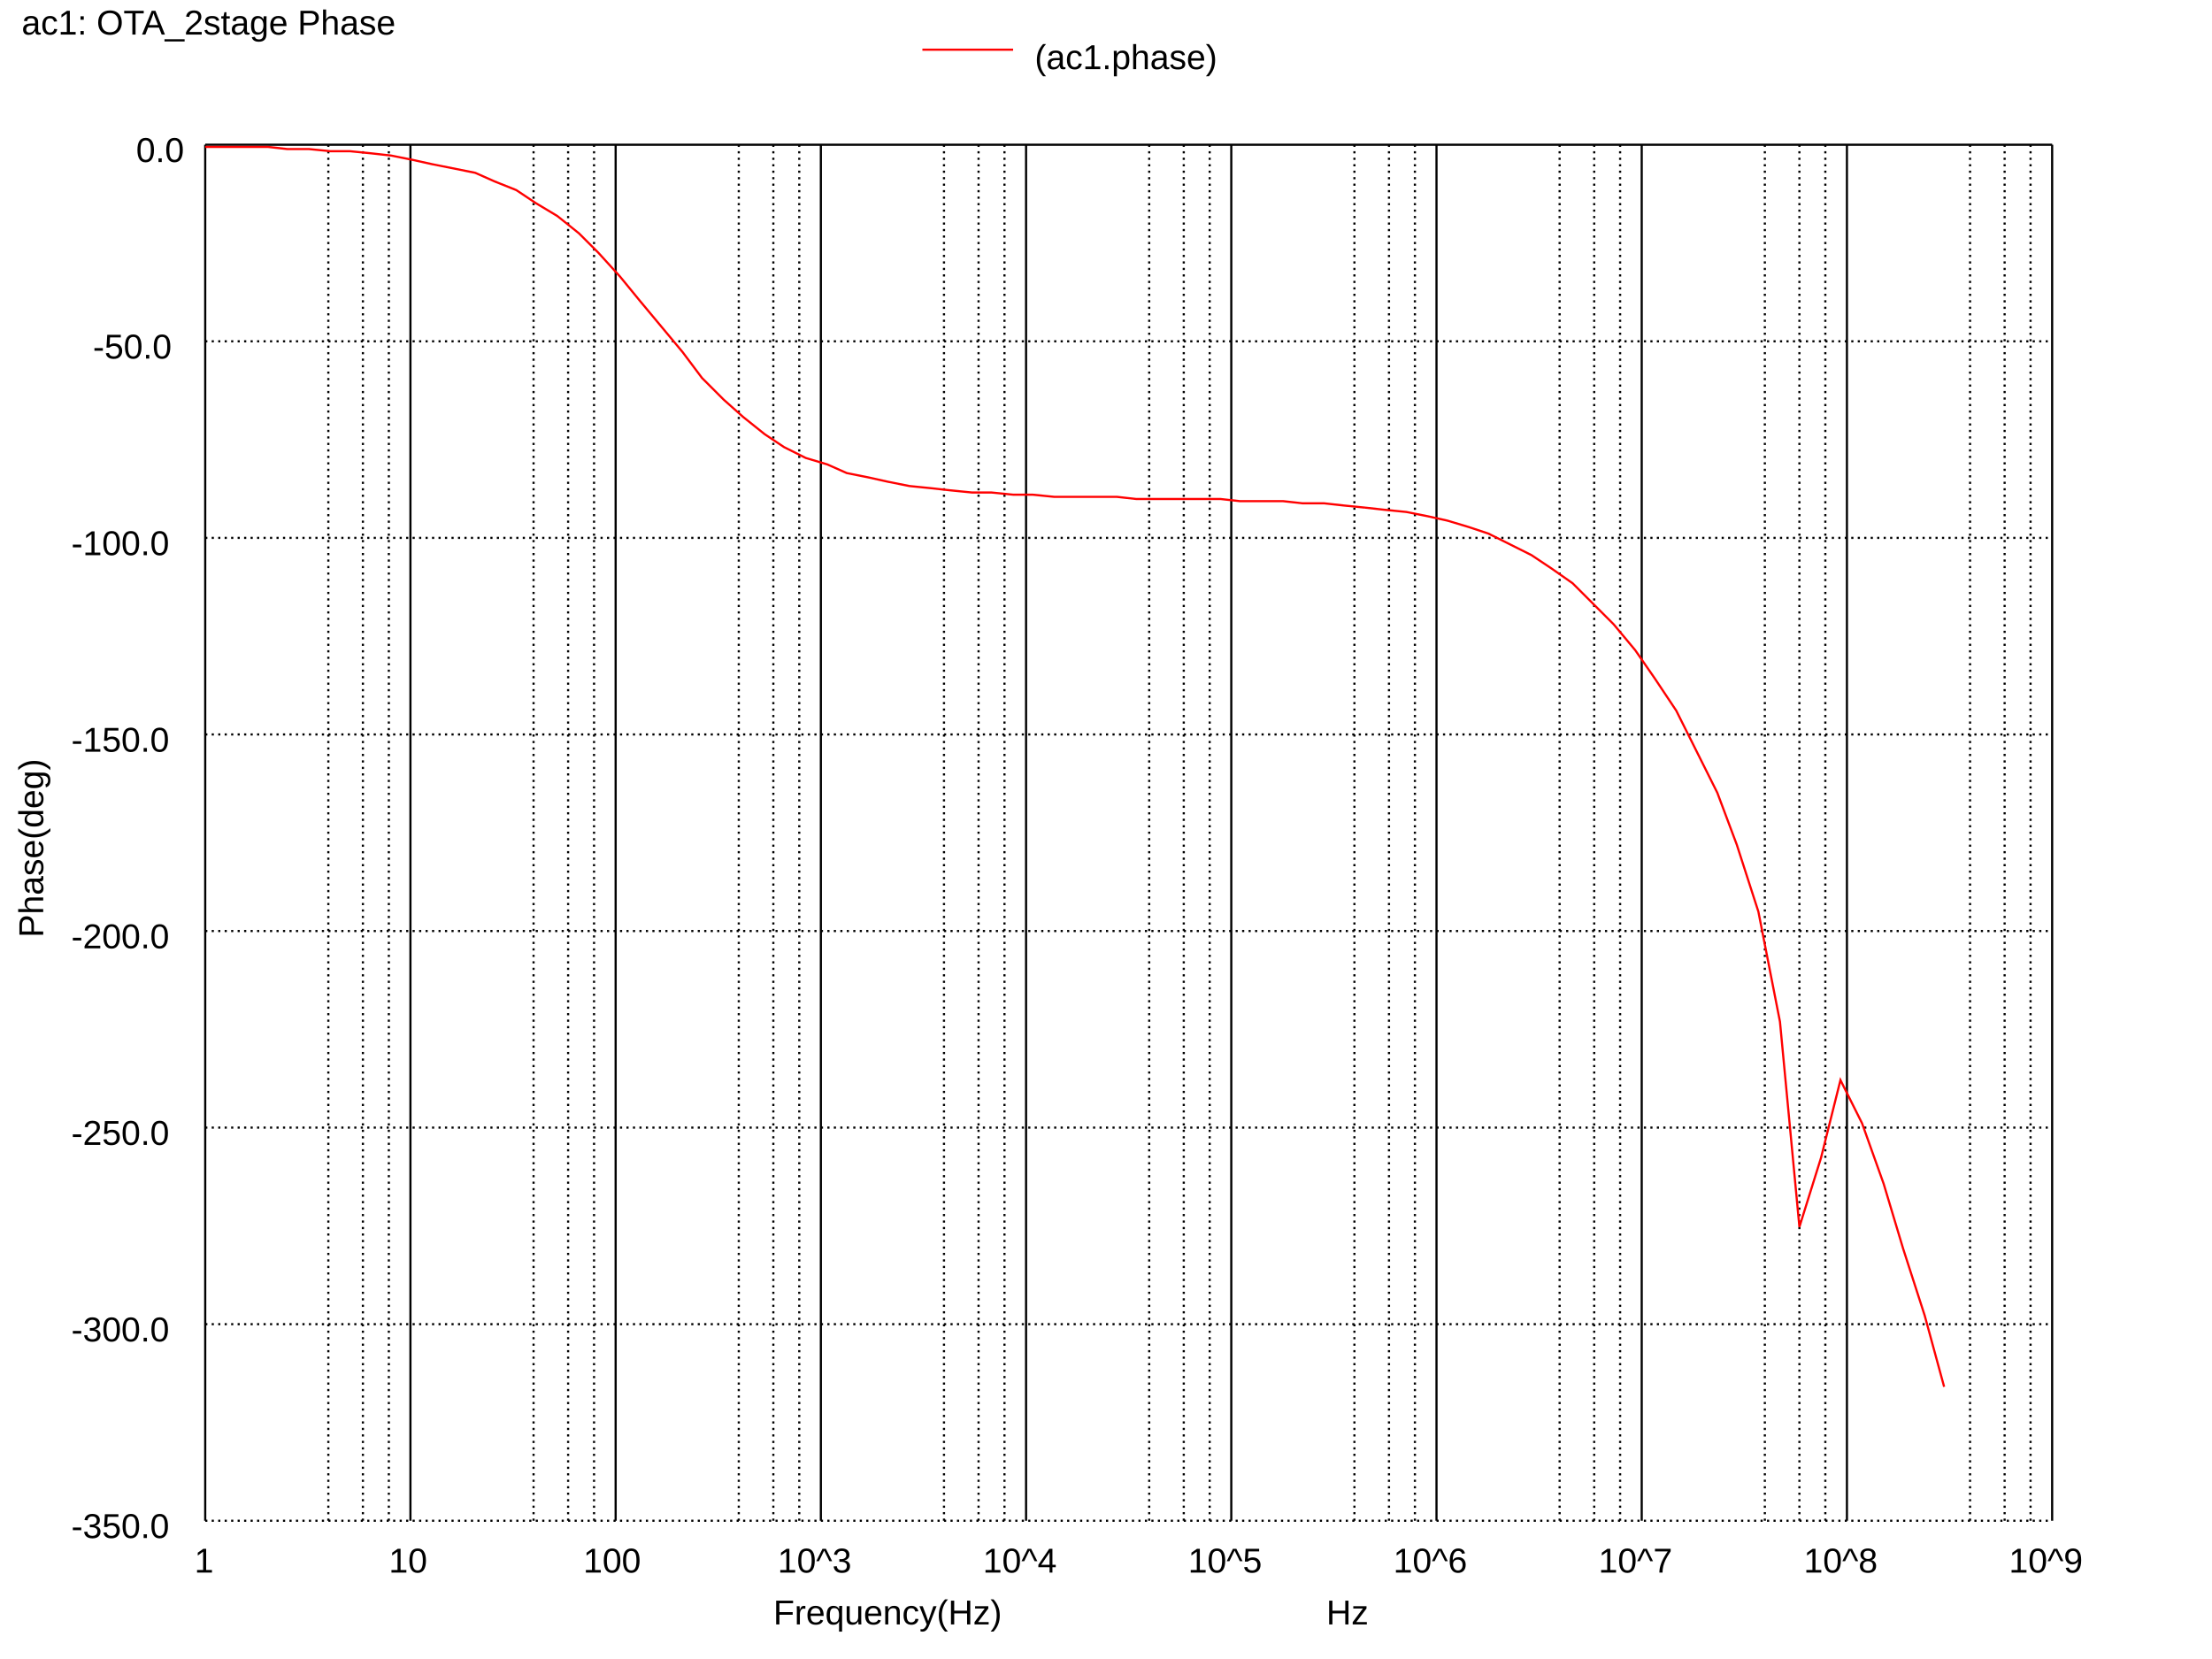
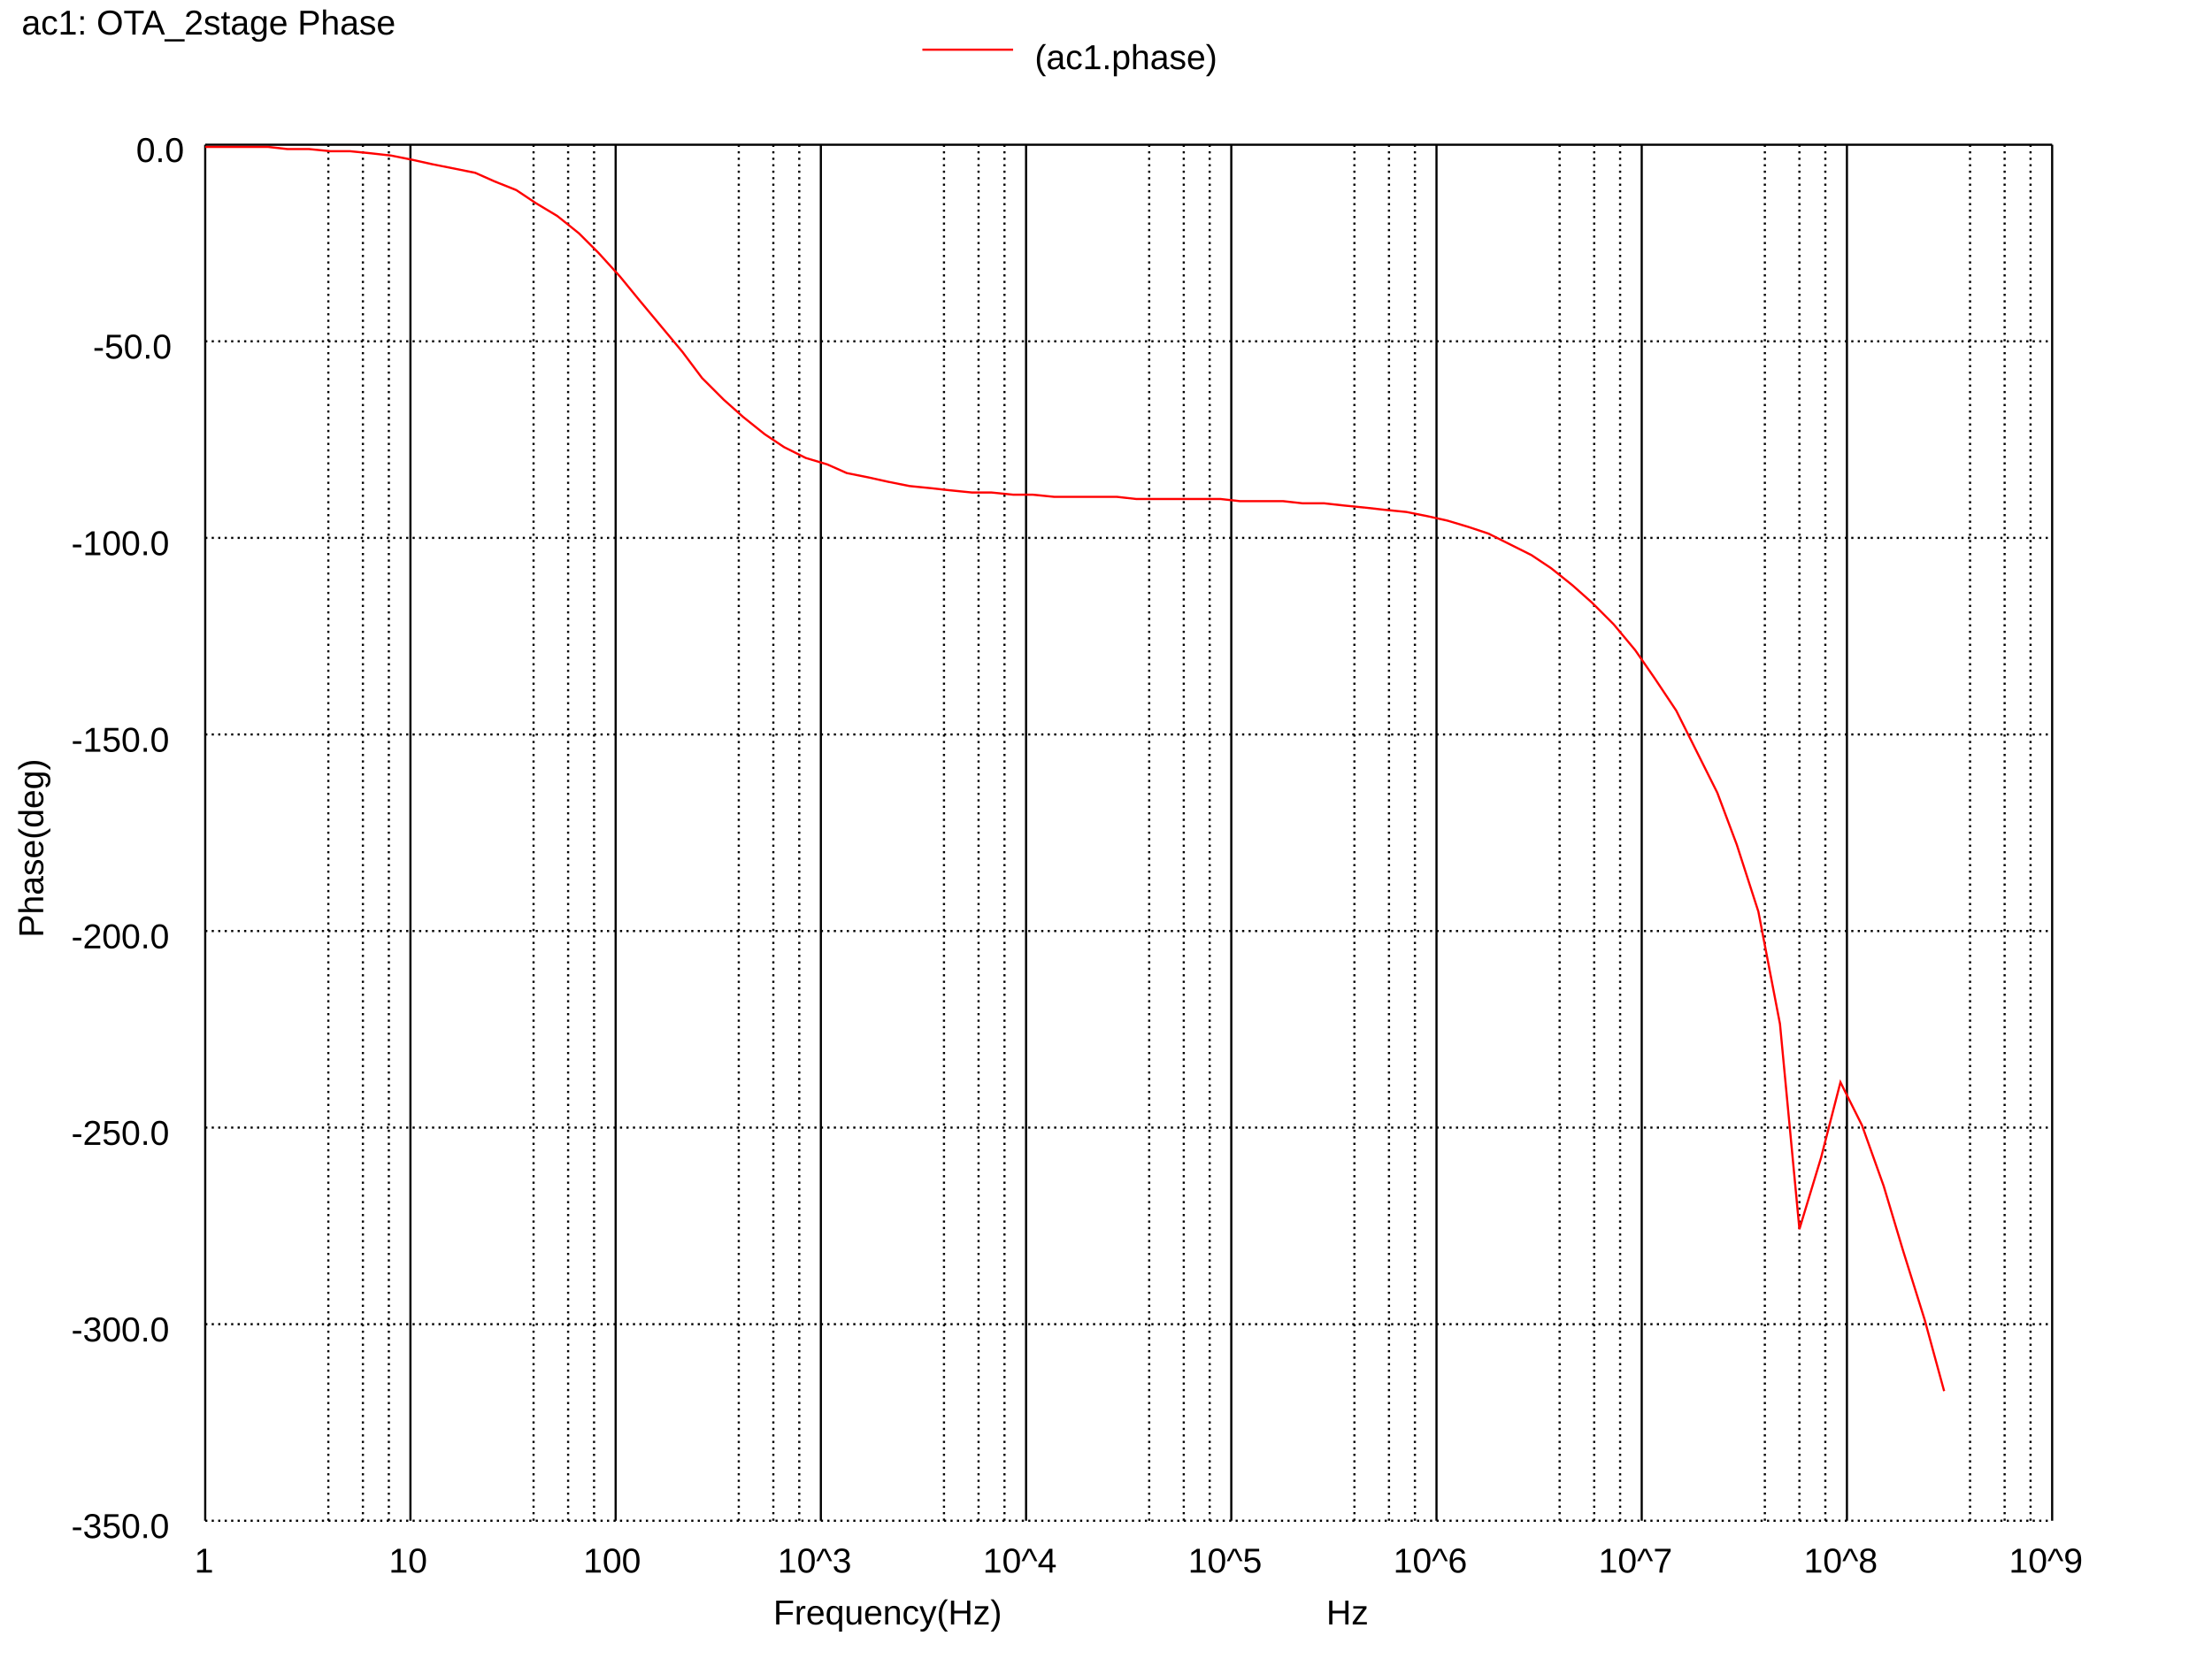
<svg xmlns="http://www.w3.org/2000/svg" version="1.1" width="100%" height="100%" viewBox="0 0 1024 768" style="fill: none; font-family: Arial;  font: Arial; ">
  <rect x="0" y="0" width="1024" height="768" fill="white" stroke="none" />
  <text stroke="none" fill="black" font-size="16" x="358" y="752">
Frequency(Hz)
</text>
  <text transform="rotate(-90, 20, 434)" stroke="none" fill="black" font-size="16" x="20" y="434">
Phase(deg)
</text>
  <text stroke="none" fill="black" font-size="16" x="10" y="16">
ac1: OTA_2stage Phase
</text>
  <path stroke="black" d="M95 704l0 -637" />
  <text stroke="none" fill="black" font-size="16" x="90" y="728">
1
</text>
  <path stroke="black" stroke-dasharray="1,2" d="M152 704l0 -637M168 704l0 -637M180 704l0 -637" />
  <path stroke="black" d="M190 704l0 -637" />
  <text stroke="none" fill="black" font-size="16" x="180" y="728">
10
</text>
  <path stroke="black" stroke-dasharray="1,2" d="M247 704l0 -637M263 704l0 -637M275 704l0 -637" />
  <path stroke="black" d="M285 704l0 -637" />
  <text stroke="none" fill="black" font-size="16" x="270" y="728">
100
</text>
  <path stroke="black" stroke-dasharray="1,2" d="M342 704l0 -637M358 704l0 -637M370 704l0 -637" />
  <path stroke="black" d="M380 704l0 -637" />
  <text stroke="none" fill="black" font-size="16" x="360" y="728">
10^3
</text>
  <path stroke="black" stroke-dasharray="1,2" d="M437 704l0 -637M453 704l0 -637M465 704l0 -637" />
  <path stroke="black" d="M475 704l0 -637" />
  <text stroke="none" fill="black" font-size="16" x="455" y="728">
10^4
</text>
  <path stroke="black" stroke-dasharray="1,2" d="M532 704l0 -637M548 704l0 -637M560 704l0 -637" />
  <path stroke="black" d="M570 704l0 -637" />
  <text stroke="none" fill="black" font-size="16" x="550" y="728">
10^5
</text>
  <path stroke="black" stroke-dasharray="1,2" d="M627 704l0 -637M643 704l0 -637M655 704l0 -637" />
  <path stroke="black" d="M665 704l0 -637" />
  <text stroke="none" fill="black" font-size="16" x="645" y="728">
10^6
</text>
  <path stroke="black" stroke-dasharray="1,2" d="M722 704l0 -637M738 704l0 -637M750 704l0 -637" />
  <path stroke="black" d="M760 704l0 -637" />
  <text stroke="none" fill="black" font-size="16" x="740" y="728">
10^7
</text>
  <path stroke="black" stroke-dasharray="1,2" d="M817 704l0 -637M833 704l0 -637M845 704l0 -637" />
  <path stroke="black" d="M855 704l0 -637" />
  <text stroke="none" fill="black" font-size="16" x="835" y="728">
10^8
</text>
  <path stroke="black" stroke-dasharray="1,2" d="M912 704l0 -637M928 704l0 -637M940 704l0 -637" />
  <path stroke="black" d="M950 704l0 -637" />
  <text stroke="none" fill="black" font-size="16" x="930" y="728">
10^9
</text>
  <text stroke="none" fill="black" font-size="16" x="614" y="752">
Hz
</text>
  <path stroke="black" stroke-dasharray="1,2" d="M95 704l855 0" />
  <text stroke="none" fill="black" font-size="16" x="33" y="712">
-350.0
</text>
  <path stroke="black" stroke-dasharray="1,2" d="M95 613l855 0" />
  <text stroke="none" fill="black" font-size="16" x="33" y="621">
-300.0
</text>
  <path stroke="black" stroke-dasharray="1,2" d="M95 522l855 0" />
  <text stroke="none" fill="black" font-size="16" x="33" y="530">
-250.0
</text>
  <path stroke="black" stroke-dasharray="1,2" d="M95 431l855 0" />
  <text stroke="none" fill="black" font-size="16" x="33" y="439">
-200.0
</text>
  <path stroke="black" stroke-dasharray="1,2" d="M95 340l855 0" />
  <text stroke="none" fill="black" font-size="16" x="33" y="348">
-150.0
</text>
  <path stroke="black" stroke-dasharray="1,2" d="M95 249l855 0" />
  <text stroke="none" fill="black" font-size="16" x="33" y="257">
-100.0
</text>
  <path stroke="black" stroke-dasharray="1,2" d="M95 158l855 0" />
  <text stroke="none" fill="black" font-size="16" x="43" y="166">
-50.0
</text>
  <path stroke="black" d="M95 67l855 0" />
  <text stroke="none" fill="black" font-size="16" x="63" y="75">
0.0
</text>
  <text stroke="none" fill="black" font-size="16" x="10" y="32">
     
</text>
  <path stroke="red" d="M427 23l42 0" />
  <text stroke="none" fill="black" font-size="16" x="479" y="32">
(ac1.phase)
</text>
  <path stroke="red" d="M95 68l29 0 9 1 10 0 10 1 9 0 10 1 9 1 10 2 9 2 20 4 9 4 10 4 9 6 10 6 10 8 9 9 10 11 9 11 20 24 9 12 10 10 9 8 10 8 9 6 10 5 10 3 9 4 10 2 9 2 10 2 10 1 9 1 10 1 9 0 10 1 9 0 10 1 29 0 9 1 39 0 9 1 20 0 9 1 10 0 9 1 10 1" />
-   <path stroke="red" d="M632 235l9 1 10 1 10 2 9 2 10 3 9 3 20 10 9 6 10 7 19 19 10 12 9 13 10 15 19 38 9 24 10 31 10 51 9 95 10 -32 9 -36 10 20 10 28 9 30 10 31 9 33" />
+   <path stroke="red" d="M632 235l9 1 10 1 10 2 9 2 10 3 9 3 20 10 9 6 10 8 9 8 10 10 10 12 9 13 10 15 19 38 9 24 10 31 10 52 9 95 10 -33 9 -35 10 20 10 28 9 30 10 32 9 33" />
</svg>
